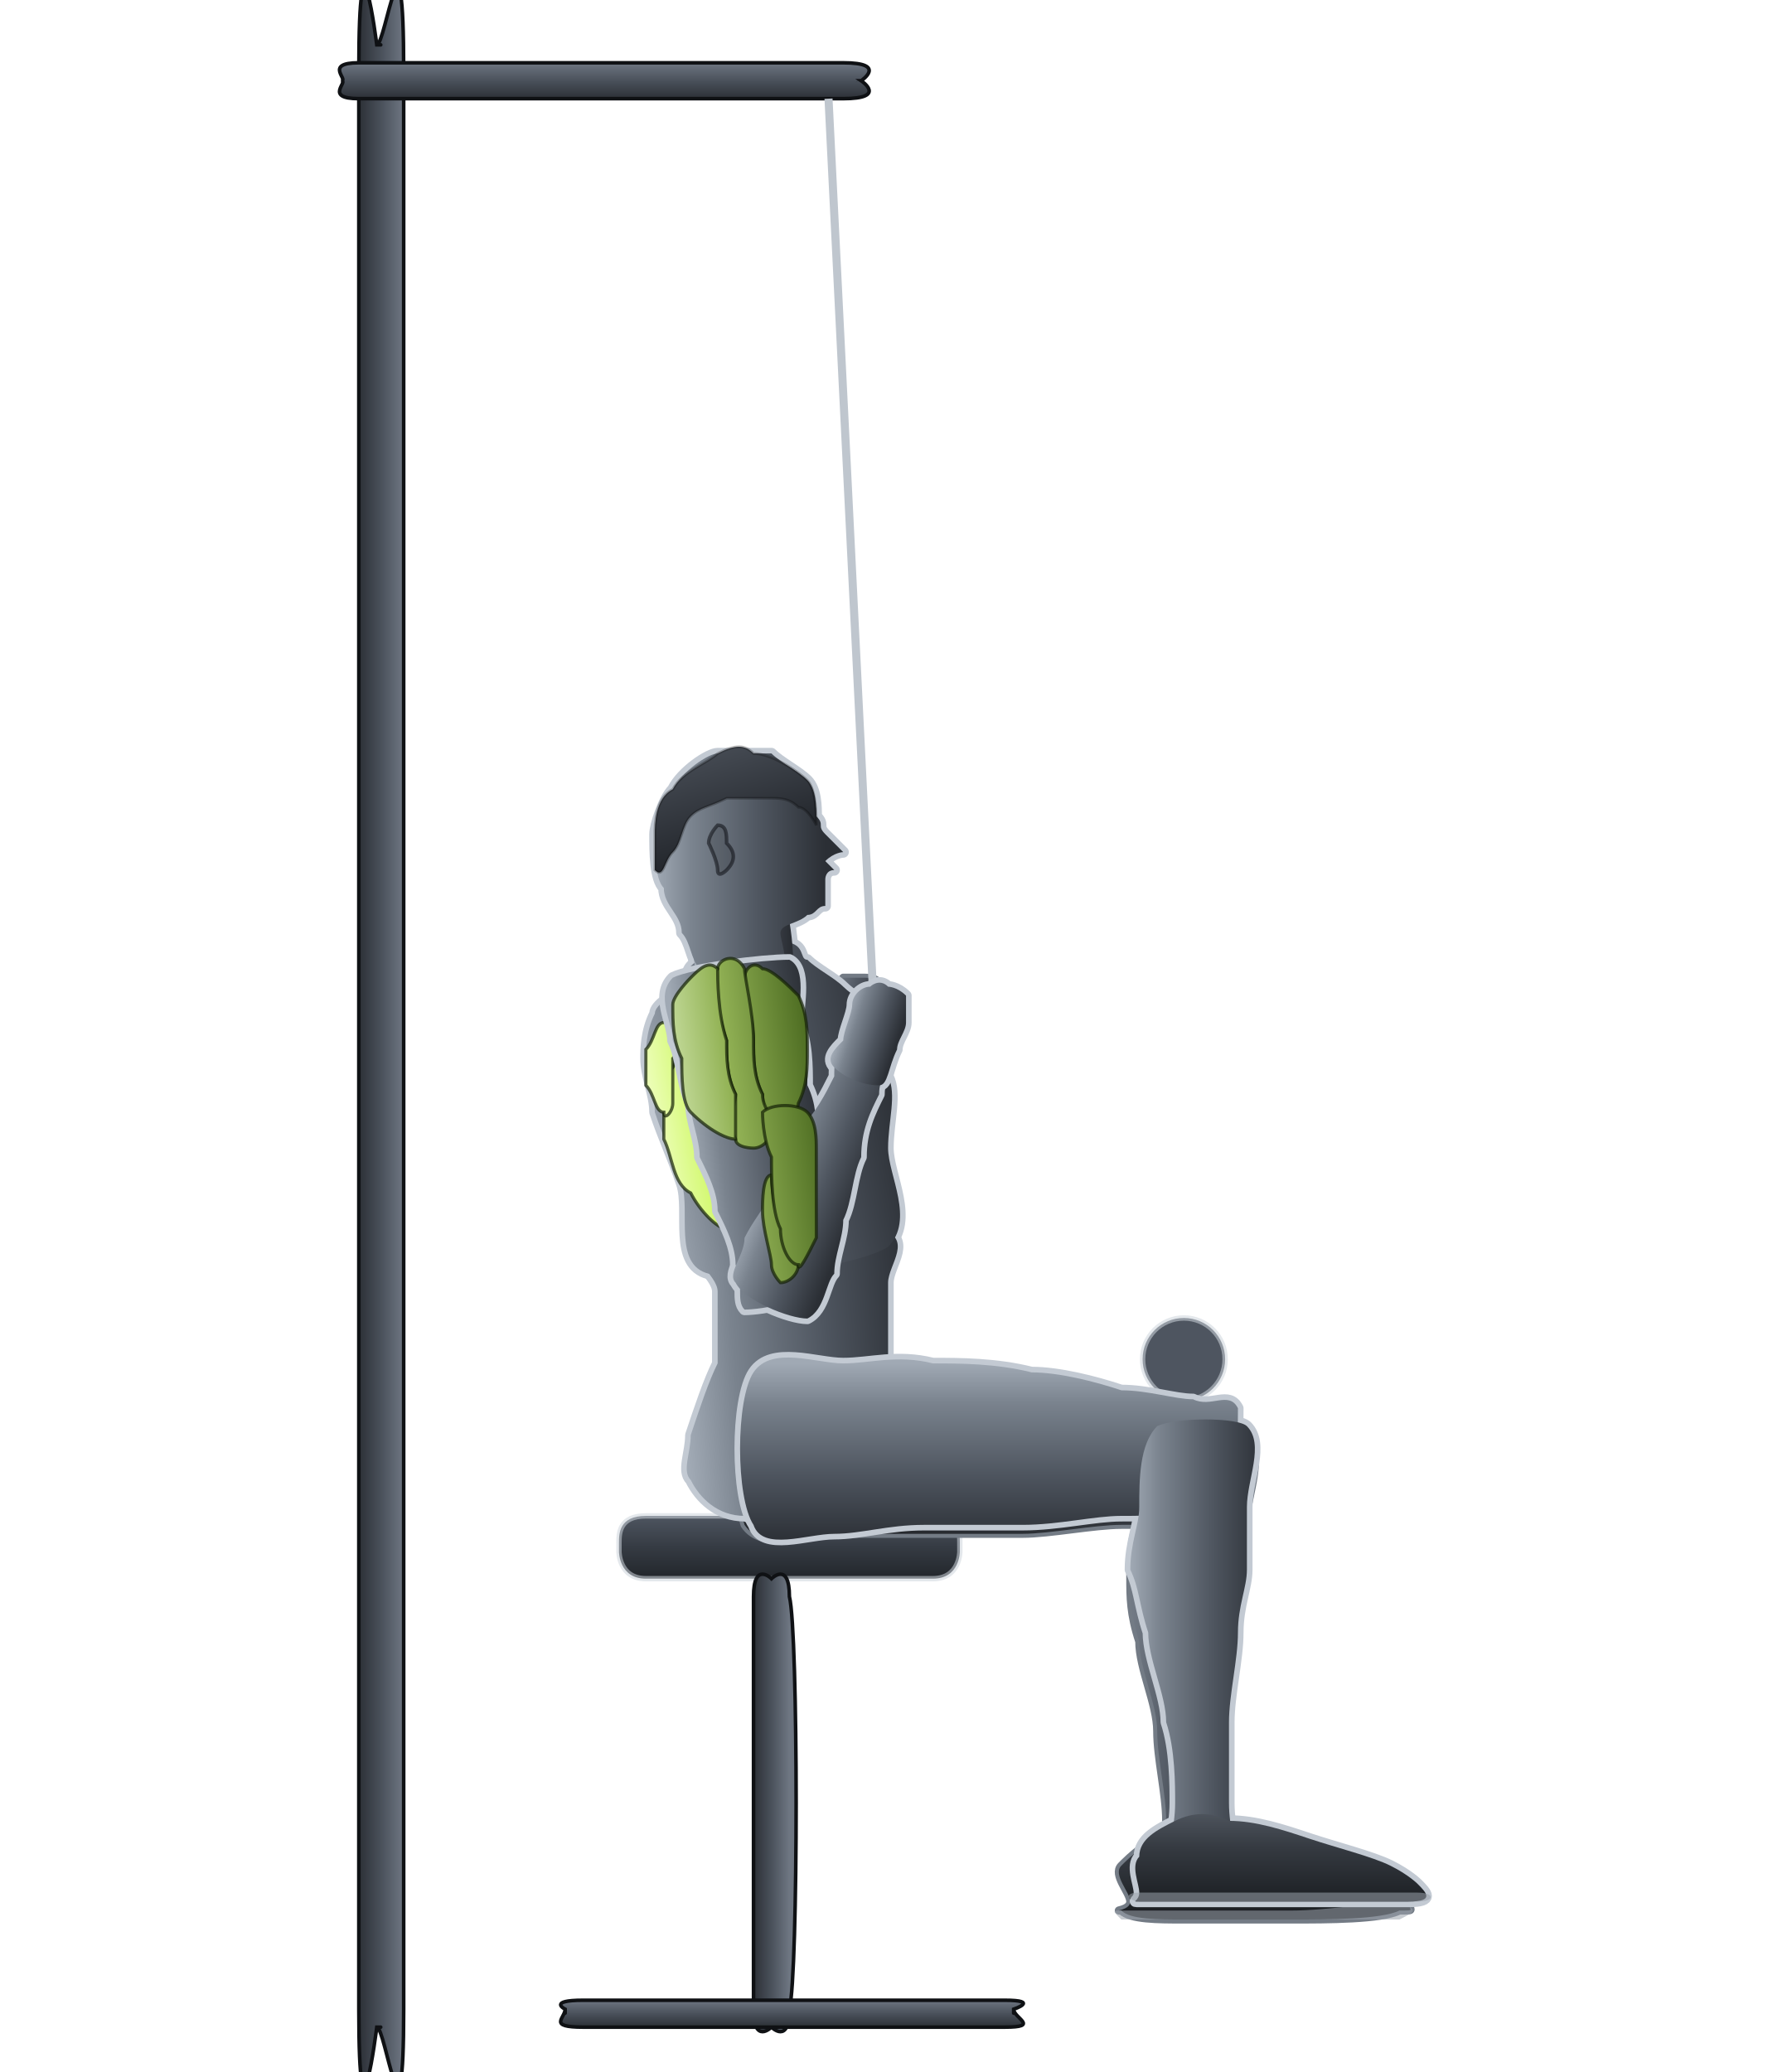
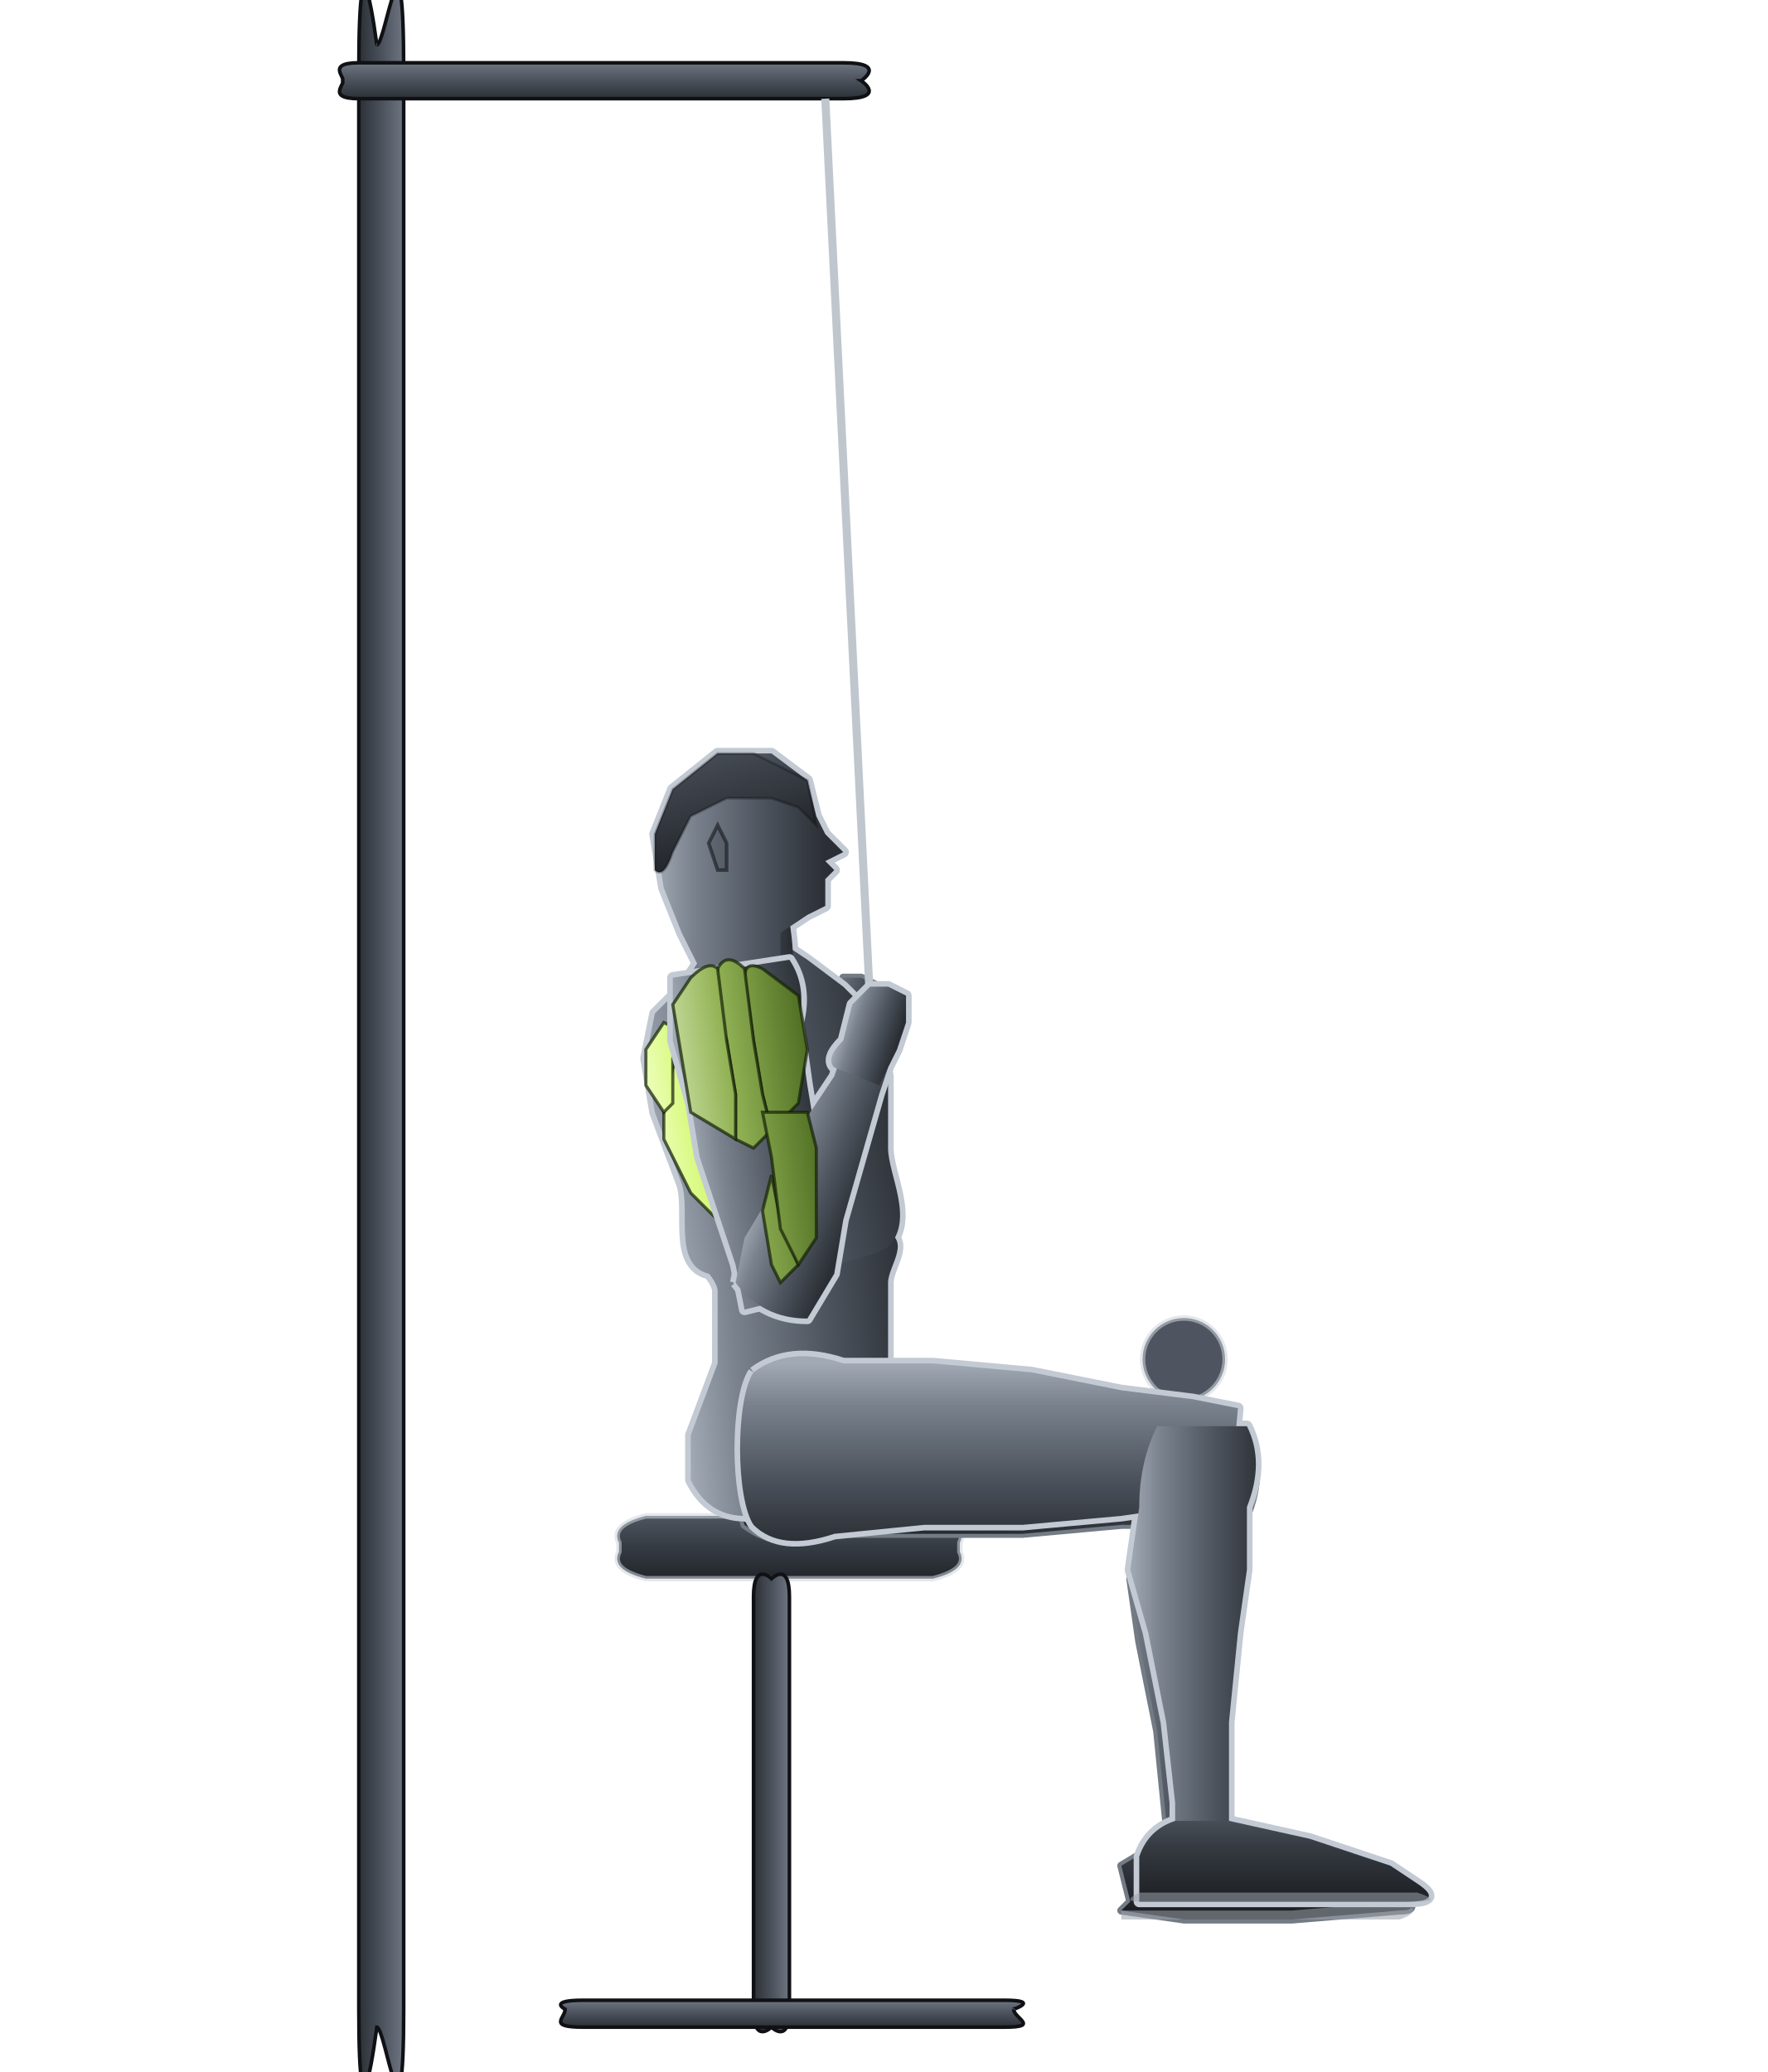
<svg xmlns="http://www.w3.org/2000/svg" viewBox="-38 -161 197 231">
  <defs>
-     <linearGradient id="par" x1="0" y1="0" x2="0.4" y2="1">
+     <linearGradient id="V" x1="0" x2=".4" y1="0" y2="1">
      <stop offset="0" stop-color="#4C525B" />
      <stop offset="1" stop-color="#1D2025" />
    </linearGradient>
-     <linearGradient id="Tmetal">
+     <linearGradient id="j">
      <stop offset="0" stop-color="#E3E7EC" />
-       <stop offset="0.35" stop-color="#A9B0B9" />
+       <stop offset=".35" stop-color="#A9B0B9" />
      <stop offset="1" stop-color="#4A5059" />
    </linearGradient>
-     <linearGradient id="Tdisc">
+     <linearGradient id="i">
      <stop offset="0" stop-color="#5A616B" />
-       <stop offset="0.5" stop-color="#363B42" />
+       <stop offset=".5" stop-color="#363B42" />
      <stop offset="1" stop-color="#1B1E22" />
    </linearGradient>
-     <linearGradient id="Tcadru">
+     <linearGradient id="h">
      <stop offset="0" stop-color="#6E7682" />
-       <stop offset="0.5" stop-color="#4A515B" />
+       <stop offset=".5" stop-color="#4A515B" />
      <stop offset="1" stop-color="#2C3036" />
    </linearGradient>
-     <linearGradient id="Ttapiterie">
+     <linearGradient id="g">
      <stop offset="0" stop-color="#4E5560" />
-       <stop offset="0.5" stop-color="#353B43" />
+       <stop offset=".5" stop-color="#353B43" />
      <stop offset="1" stop-color="#22262B" />
    </linearGradient>
-     <linearGradient id="Ts">
+     <linearGradient id="f">
      <stop offset="0" stop-color="#BFD794" />
-       <stop offset="0.35" stop-color="#93B356" />
+       <stop offset=".35" stop-color="#93B356" />
      <stop offset="1" stop-color="#4B6A20" />
    </linearGradient>
-     <linearGradient id="Tp">
+     <linearGradient id="e">
      <stop offset="0" stop-color="#F2FFC8" />
-       <stop offset="0.25" stop-color="#CDF760" />
-       <stop offset="0.7" stop-color="#91C82C" />
+       <stop offset=".25" stop-color="#CDF760" />
+       <stop offset=".7" stop-color="#91C82C" />
      <stop offset="1" stop-color="#5A8714" />
    </linearGradient>
-     <linearGradient id="Tpiele">
+     <linearGradient id="d">
      <stop offset="0" stop-color="#A0A9B4" />
-       <stop offset="0.22" stop-color="#7A838E" />
-       <stop offset="0.62" stop-color="#4E555F" />
+       <stop offset=".22" stop-color="#7A838E" />
+       <stop offset=".62" stop-color="#4E555F" />
      <stop offset="1" stop-color="#2B2F35" />
    </linearGradient>
-     <linearGradient id="Tsd">
+     <linearGradient id="c">
      <stop offset="0" stop-color="#9CB377" />
-       <stop offset="0.4" stop-color="#6E8B40" />
+       <stop offset=".4" stop-color="#6E8B40" />
      <stop offset="1" stop-color="#384F19" />
    </linearGradient>
-     <linearGradient id="Tpantof">
+     <linearGradient id="b">
      <stop offset="0" stop-color="#5B626C" />
-       <stop offset="0.5" stop-color="#353A41" />
+       <stop offset=".5" stop-color="#353A41" />
      <stop offset="1" stop-color="#1C1F23" />
    </linearGradient>
-     <linearGradient id="TpieleDep">
+     <linearGradient id="a">
      <stop offset="0" stop-color="#717984" />
-       <stop offset="0.35" stop-color="#525963" />
+       <stop offset=".35" stop-color="#525963" />
      <stop offset="1" stop-color="#26292E" />
    </linearGradient>
-     <path id="g0" d="M-6,-8C-4,-11 1,-9 4,-9C7,-9 10,-9 14,-9C17,-9 21,-8 25,-8C28,-7 33,-6 36,-5C39,-4 41,-4 43,-3C45,-3 47,-4 48,-2C48,0 48,7 47,9C46,11 44,9 42,9C40,9 38,9 35,9C32,9 27,10 24,10C20,10 16,10 13,10C9,10 6,10 3,10C0,10 -5,12 -7,9C-8,6 -7,-5 -6,-8Z" />
-     <linearGradient id="g1" href="#TpieleDep" gradientUnits="userSpaceOnUse" x1="23" y1="-8" x2="21" y2="11" />
-     <path id="g2" d="M49,0C51,1 49,6 49,8C49,11 48,13 48,15C48,18 48,20 47,23C47,25 46,29 46,32C46,36 45,39 45,42C45,44 46,47 45,48C44,49 40,49 39,48C38,47 40,44 40,42C40,39 39,35 39,32C39,29 37,25 37,22C36,19 36,17 36,15C36,12 36,11 37,8C37,5 37,1 39,-1C41,-2 48,-2 49,0Z" />
-     <linearGradient id="g3" href="#TpieleDep" gradientUnits="userSpaceOnUse" x1="36" y1="24" x2="51" y2="25" />
-     <path id="g4" d="M36,51C36,50 34,48 35,47C36,46 38,44 40,44C41,43 43,43 46,43C48,43 51,45 54,45C57,46 61,48 64,48C66,49 66,50 67,51C67,52 68,52 66,52C64,53 58,53 54,53C50,53 46,53 42,53C39,53 36,53 35,52C34,52 36,52 36,51Z" />
-     <linearGradient id="g5" href="#Tpantof" gradientUnits="userSpaceOnUse" x1="54" y1="40" x2="54" y2="52" />
-     <path id="g6" d="M-2,-54C0,-53 -1,-50 -1,-47C0,-45 0,-42 0,-40C1,-38 1,-36 1,-34C1,-32 1,-30 1,-27C1,-25 1,-23 1,-21C1,-20 3,-18 2,-17C0,-16 -5,-15 -6,-15C-8,-16 -7,-18 -8,-20C-8,-22 -9,-24 -9,-26C-10,-28 -11,-30 -12,-32C-12,-34 -13,-36 -13,-38C-14,-40 -14,-43 -15,-45C-15,-47 -17,-50 -15,-52C-13,-53 -5,-54 -2,-54Z" />
-     <linearGradient id="g7" href="#TpieleDep" gradientUnits="userSpaceOnUse" x1="-13" y1="-32" x2="2" y2="-34" />
-     <path id="g8" d="M-5,-53C-4,-53 -2,-51 -1,-50C0,-48 0,-46 0,-44C0,-42 0,-40 -1,-38C-1,-37 -3,-35 -3,-35C-4,-35 -5,-38 -5,-39C-6,-41 -6,-43 -6,-45C-6,-47 -7,-50 -7,-52C-7,-53 -6,-54 -5,-53Z" />
-     <linearGradient id="g9" href="#Tsd" gradientUnits="userSpaceOnUse" x1="-13" y1="-32" x2="2" y2="-34" />
-     <path id="ga" d="M-7,-53C-7,-52 -6,-48 -6,-45C-6,-43 -6,-41 -5,-39C-5,-38 -3,-36 -3,-35C-3,-34 -5,-33 -6,-33C-6,-33 -8,-33 -8,-34C-9,-36 -8,-38 -8,-39C-9,-41 -9,-43 -9,-45C-10,-48 -11,-52 -10,-53C-10,-54 -8,-55 -7,-53Z" />
-     <path id="gb" d="M-10,-53C-10,-52 -10,-48 -9,-45C-9,-43 -9,-41 -8,-39C-8,-38 -7,-35 -8,-34C-9,-34 -11,-35 -12,-37C-13,-38 -14,-41 -14,-43C-15,-45 -15,-47 -15,-49C-15,-50 -13,-52 -13,-52C-12,-53 -11,-54 -10,-53Z" />
-     <path id="gc" d="M-4,-30C-4,-30 -4,-27 -3,-25C-3,-23 -1,-21 -1,-20C-1,-19 -2,-18 -2,-18C-3,-18 -3,-19 -4,-20C-4,-21 -5,-24 -5,-26C-5,-27 -5,-30 -4,-30Z" />
-     <path id="gd" d="M-4,-38C-4,-38 -1,-38 0,-37C1,-36 1,-34 1,-33C1,-31 1,-29 1,-27C1,-26 1,-24 1,-23C0,-21 0,-20 -1,-20C-2,-20 -2,-22 -3,-24C-4,-26 -4,-30 -4,-32C-4,-34 -5,-37 -4,-38Z" />
-     <path id="ge" d="M-8,-17C-9,-18 -8,-21 -7,-23C-7,-24 -6,-26 -5,-28C-4,-30 -3,-33 -2,-35C-1,-37 0,-40 1,-41C1,-43 1,-44 2,-45C3,-45 6,-44 7,-43C7,-42 6,-41 6,-40C6,-38 5,-35 5,-33C4,-31 4,-28 4,-26C4,-23 3,-22 3,-20C2,-18 3,-15 1,-15C-1,-14 -6,-16 -8,-17Z" />
-     <linearGradient id="gf" href="#TpieleDep" gradientUnits="userSpaceOnUse" x1="-5" y1="-32" x2="6" y2="-29" />
-     <path id="gg" d="M1,-42C1,-43 1,-44 2,-45C2,-47 2,-48 3,-49C3,-50 3,-51 4,-52C5,-52 5,-52 6,-52C7,-52 8,-52 8,-51C8,-50 9,-50 9,-49C8,-48 8,-46 7,-45C7,-43 7,-41 6,-41C5,-41 2,-41 1,-42Z" />
-     <linearGradient id="gh" href="#TpieleDep" gradientUnits="userSpaceOnUse" x1="2" y1="-48" x2="8" y2="-46" />
-     <path id="gi" d="M-7,8C-10,8 -12,6 -13,4C-14,3 -13,1 -13,-1C-12,-4 -11,-7 -10,-9C-10,-12 -10,-15 -10,-17C-10,-19 -14,-21 -11,-22C-8,-24 5,-24 8,-24C12,-23 9,-20 9,-18C9,-16 9,-13 9,-11C9,-8 9,-5 9,-3C9,-1 9,1 9,3C8,4 10,6 7,7C4,8 -4,9 -7,8Z" />
-     <linearGradient id="gj" href="#Tpiele" gradientUnits="userSpaceOnUse" x1="-14" y1="-10" x2="12" y2="-12" />
-     <path id="gk" d="M-11,-19C-15,-20 -13,-26 -14,-29C-15,-32 -16,-34 -17,-37C-17,-39 -18,-41 -18,-43C-18,-44 -18,-46 -17,-48C-17,-49 -15,-50 -14,-51C-13,-52 -14,-53 -12,-54C-10,-55 -5,-56 -3,-56C0,-56 -1,-54 0,-54C1,-53 3,-52 4,-51C5,-50 7,-49 8,-47C9,-46 9,-44 9,-41C10,-39 9,-36 9,-33C9,-30 12,-25 9,-22C6,-20 -7,-18 -11,-19Z" />
-     <linearGradient id="gl" href="#Tpiele" gradientUnits="userSpaceOnUse" x1="-18" y1="-35" x2="10" y2="-40" />
-     <path id="gm" d="M-9,-24C-10,-24 -12,-26 -13,-28C-15,-29 -15,-32 -16,-34C-16,-35 -16,-36 -16,-38C-16,-39 -16,-41 -15,-42C-14,-44 -12,-46 -11,-46C-10,-46 -10,-45 -9,-43C-9,-41 -8,-38 -8,-35C-8,-32 -7,-30 -8,-28C-8,-26 -8,-24 -9,-24Z" />
-     <linearGradient id="gn" href="#Tp" gradientUnits="userSpaceOnUse" x1="-18" y1="-35" x2="10" y2="-40" />
-     <path id="go" d="M-14,-42C-15,-42 -15,-45 -14,-46C-14,-47 -12,-48 -11,-48C-11,-48 -10,-46 -11,-46C-11,-45 -14,-42 -14,-42Z" />
-     <path id="gp" d="M-16,-37C-17,-37 -17,-39 -18,-40C-18,-41 -18,-43 -18,-44C-17,-45 -17,-47 -16,-47C-16,-47 -14,-47 -14,-46C-14,-45 -14,-44 -15,-43C-15,-42 -15,-39 -15,-38C-15,-37 -16,-36 -16,-37Z" />
-     <path id="gq" d="M-12,-51C-13,-53 -13,-60 -12,-62C-10,-63 -5,-63 -3,-62C-2,-60 -1,-53 -2,-51C-4,-50 -10,-49 -12,-51Z" />
-     <linearGradient id="gr" href="#Tpiele" gradientUnits="userSpaceOnUse" x1="-12" y1="-56" x2="-2" y2="-56" />
-     <path id="gs" d="M-12,-53C-13,-54 -13,-56 -14,-57C-14,-59 -16,-60 -16,-62C-17,-63 -17,-66 -17,-68C-17,-69 -16,-72 -15,-73C-14,-75 -11,-77 -10,-77C-8,-77 -6,-77 -4,-77C-3,-76 -1,-75 0,-74C1,-73 1,-71 1,-70C2,-69 1,-69 2,-68C2,-68 3,-67 4,-66C4,-66 3,-66 2,-65C2,-65 3,-64 3,-64C2,-64 2,-63 2,-63C2,-63 2,-62 2,-62C2,-61 2,-61 2,-60C1,-60 1,-59 0,-59C-1,-58 -3,-58 -3,-57C-3,-56 -2,-54 -3,-53C-4,-53 -10,-52 -12,-53Z" />
-     <linearGradient id="gt" href="#Tpiele" gradientUnits="userSpaceOnUse" x1="-17" y1="-65" x2="2" y2="-65" />
-     <path id="gu" d="M-6,-8C-4,-11 1,-9 4,-9C7,-9 10,-10 14,-9C17,-9 21,-9 25,-8C28,-8 32,-7 35,-6C38,-6 41,-5 43,-5C45,-4 47,-6 48,-4C48,-2 48,5 47,7C46,9 45,7 42,7C40,8 38,8 35,8C32,8 28,9 24,9C20,9 16,9 13,9C9,9 6,10 3,10C0,10 -5,12 -6,9C-8,6 -8,-5 -6,-8Z" />
-     <linearGradient id="gv" href="#Tpiele" gradientUnits="userSpaceOnUse" x1="22" y1="-9" x2="22" y2="11" />
-     <path id="gw" d="M49,-2C51,0 49,4 49,7C49,9 49,11 49,14C49,16 48,18 48,21C48,24 47,28 47,31C47,34 47,38 47,40C47,43 48,45 47,46C46,47 42,47 41,46C40,45 41,43 41,40C41,38 41,34 40,31C40,28 38,24 38,21C37,18 37,16 36,14C36,11 37,9 37,7C37,4 37,0 39,-2C41,-3 48,-3 49,-2Z" />
-     <linearGradient id="gx" href="#Tpiele" gradientUnits="userSpaceOnUse" x1="36" y1="23" x2="51" y2="23" />
-     <path id="gy" d="M37,50C37,49 36,47 37,46C37,44 39,43 41,42C43,41 45,41 47,42C50,42 53,43 56,44C59,45 63,46 65,47C67,48 68,49 68,49C69,50 70,51 67,51C65,51 60,51 56,51C52,51 47,51 44,51C41,51 38,51 37,51C36,51 37,51 37,50Z" />
-     <linearGradient id="gz" href="#Tpantof" gradientUnits="userSpaceOnUse" x1="56" y1="39" x2="56" y2="51" />
-     <path id="g10" d="M-2,-54C0,-53 -1,-49 -1,-47C0,-45 0,-42 0,-40C1,-38 1,-36 1,-34C1,-32 1,-30 1,-27C1,-25 1,-23 1,-21C1,-20 3,-18 1,-17C0,-16 -5,-15 -7,-15C-8,-16 -7,-18 -8,-20C-8,-22 -9,-24 -10,-26C-10,-28 -11,-30 -12,-32C-12,-34 -13,-36 -13,-38C-14,-40 -14,-43 -15,-45C-15,-47 -17,-50 -15,-52C-13,-53 -5,-54 -2,-54Z" />
-     <linearGradient id="g11" href="#Tpiele" gradientUnits="userSpaceOnUse" x1="-13" y1="-32" x2="2" y2="-34" />
-     <path id="g12" d="M-5,-53C-4,-53 -2,-51 -1,-50C0,-48 0,-46 0,-44C0,-42 0,-40 -1,-38C-1,-37 -3,-35 -4,-35C-4,-35 -5,-37 -5,-39C-6,-41 -6,-43 -6,-45C-6,-47 -7,-50 -7,-52C-7,-53 -6,-54 -5,-53Z" />
-     <linearGradient id="g13" href="#Ts" gradientUnits="userSpaceOnUse" x1="-13" y1="-32" x2="2" y2="-34" />
-     <path id="g14" d="M-7,-53C-7,-52 -6,-48 -6,-45C-6,-43 -6,-41 -5,-39C-5,-37 -3,-36 -4,-35C-4,-34 -5,-33 -6,-33C-6,-33 -8,-33 -8,-34C-9,-36 -8,-38 -8,-39C-9,-41 -9,-43 -9,-45C-10,-48 -11,-52 -10,-53C-10,-54 -8,-55 -7,-53Z" />
-     <path id="g15" d="M-10,-53C-10,-52 -10,-48 -9,-45C-9,-43 -9,-41 -8,-39C-8,-38 -8,-35 -8,-34C-9,-34 -11,-35 -13,-37C-14,-38 -14,-41 -14,-43C-15,-45 -15,-47 -15,-49C-15,-50 -13,-52 -13,-52C-12,-53 -11,-54 -10,-53Z" />
-     <path id="g16" d="M-4,-30C-4,-30 -4,-27 -3,-25C-3,-23 -1,-21 -1,-20C-1,-19 -2,-18 -3,-18C-3,-18 -4,-19 -4,-20C-4,-21 -5,-24 -5,-26C-5,-27 -5,-30 -4,-30Z" />
-     <path id="g17" d="M-5,-37C-4,-38 -1,-38 0,-37C1,-36 1,-34 1,-33C1,-31 1,-29 1,-27C1,-26 1,-24 1,-23C0,-21 -1,-19 -1,-20C-2,-20 -3,-22 -3,-24C-4,-26 -4,-30 -4,-32C-5,-34 -5,-37 -5,-37Z" />
-     <path id="g18" d="M-8,-18C-9,-19 -7,-21 -7,-23C-6,-25 -5,-26 -4,-28C-3,-30 -2,-33 -1,-35C1,-37 2,-39 3,-41C3,-42 3,-44 4,-44C5,-44 8,-43 9,-42C9,-41 8,-41 8,-39C7,-37 6,-35 6,-32C5,-30 5,-27 4,-25C4,-23 3,-21 3,-19C2,-18 2,-15 0,-14C-2,-14 -7,-16 -8,-18Z" />
-     <linearGradient id="g19" href="#Tpiele" gradientUnits="userSpaceOnUse" x1="-4" y1="-32" x2="6" y2="-28" />
-     <path id="g1a" d="M3,-42C2,-43 3,-44 4,-45C4,-46 5,-48 5,-49C5,-50 6,-51 7,-51C7,-51 8,-52 9,-51C9,-51 10,-51 11,-50C11,-49 11,-49 11,-47C11,-46 10,-45 10,-44C9,-42 9,-40 8,-40C6,-40 4,-41 3,-42Z" />
-     <linearGradient id="g1b" href="#Tpiele" gradientUnits="userSpaceOnUse" x1="4" y1="-47" x2="10" y2="-45" />
-     <linearGradient id="g1c" href="#Ttapiterie" gradientUnits="userSpaceOnUse" x1="-2" y1="8" x2="-2" y2="15" />
-     <linearGradient id="g1d" href="#Tcadru" gradientUnits="userSpaceOnUse" x1="-2" y1="40" x2="-6" y2="40" />
-     <linearGradient id="g1e" href="#Tcadru" gradientUnits="userSpaceOnUse" x1="-2" y1="62" x2="-2" y2="65" />
-     <linearGradient id="g1f" href="#Ttapiterie" gradientUnits="userSpaceOnUse" x1="42" y1="-2" x2="46" y2="5" />
-     <linearGradient id="g1g" href="#Tcadru" gradientUnits="userSpaceOnUse" x1="-45" y1="-45" x2="-50" y2="-45" />
-     <linearGradient id="g1h" href="#Tcadru" gradientUnits="userSpaceOnUse" x1="-23" y1="-154" x2="-23" y2="-150" />
-     <linearGradient id="g1i" href="#Tdisc" gradientUnits="userSpaceOnUse" x1="6" y1="-48" x2="8" y2="-44" />
-     <linearGradient id="g1j" href="#Tmetal" gradientUnits="userSpaceOnUse" x1="6" y1="-48" x2="8" y2="-44" />
+     <linearGradient id="w" x1="23" x2="21" y1="-8" y2="11" gradientUnits="userSpaceOnUse" href="#a" />
+     <linearGradient id="x" x1="36" x2="51" y1="24" y2="25" gradientUnits="userSpaceOnUse" href="#a" />
+     <linearGradient id="y" x1="54" x2="54" y1="40" y2="52" gradientUnits="userSpaceOnUse" href="#b" />
+     <linearGradient id="z" x1="-13" x2="2" y1="-32" y2="-34" gradientUnits="userSpaceOnUse" href="#a" />
+     <linearGradient id="C" x1="-13" x2="2" y1="-32" y2="-34" gradientUnits="userSpaceOnUse" href="#c" />
+     <linearGradient id="A" x1="-5" x2="6" y1="-32" y2="-29" gradientUnits="userSpaceOnUse" href="#a" />
+     <linearGradient id="B" x1="2" x2="8" y1="-48" y2="-46" gradientUnits="userSpaceOnUse" href="#a" />
+     <linearGradient id="N" x1="-14" x2="12" y1="-10" y2="-12" gradientUnits="userSpaceOnUse" href="#d" />
+     <linearGradient id="O" x1="-18" x2="10" y1="-35" y2="-40" gradientUnits="userSpaceOnUse" href="#d" />
+     <linearGradient id="R" x1="-18" x2="10" y1="-35" y2="-40" gradientUnits="userSpaceOnUse" href="#e" />
+     <linearGradient id="P" x1="-12" x2="-2" y1="-56" y2="-56" gradientUnits="userSpaceOnUse" href="#d" />
+     <linearGradient id="Q" x1="-17" x2="2" y1="-65" y2="-65" gradientUnits="userSpaceOnUse" href="#d" />
+     <linearGradient id="Z" x1="22" x2="22" y1="-9" y2="11" gradientUnits="userSpaceOnUse" href="#d" />
+     <linearGradient id="aa" x1="36" x2="51" y1="23" y2="23" gradientUnits="userSpaceOnUse" href="#d" />
+     <linearGradient id="ab" x1="56" x2="56" y1="39" y2="51" gradientUnits="userSpaceOnUse" href="#b" />
+     <linearGradient id="ah" x1="-13" x2="2" y1="-32" y2="-34" gradientUnits="userSpaceOnUse" href="#d" />
+     <linearGradient id="ak" x1="-13" x2="2" y1="-32" y2="-34" gradientUnits="userSpaceOnUse" href="#f" />
+     <linearGradient id="ai" x1="-4" x2="6" y1="-32" y2="-28" gradientUnits="userSpaceOnUse" href="#d" />
+     <linearGradient id="aj" x1="4" x2="10" y1="-47" y2="-45" gradientUnits="userSpaceOnUse" href="#d" />
+     <linearGradient id="k" x1="-2" x2="-2" y1="8" y2="15" gradientUnits="userSpaceOnUse" href="#g" />
+     <linearGradient id="l" x1="-2" x2="-6" y1="40" y2="40" gradientUnits="userSpaceOnUse" href="#h" />
+     <linearGradient id="m" x1="-2" x2="-2" y1="62" y2="65" gradientUnits="userSpaceOnUse" href="#h" />
+     <linearGradient id="n" x1="42" x2="46" y1="-2" y2="5" gradientUnits="userSpaceOnUse" href="#g" />
+     <linearGradient id="o" x1="-45" x2="-50" y1="-45" y2="-45" gradientUnits="userSpaceOnUse" href="#h" />
+     <linearGradient id="p" x1="-23" x2="-23" y1="-154" y2="-150" gradientUnits="userSpaceOnUse" href="#h" />
+     <linearGradient id="ac" x1="6" x2="8" y1="-48" y2="-44" gradientUnits="userSpaceOnUse" href="#i" />
+     <linearGradient id="ad" x1="6" x2="8" y1="-48" y2="-44" gradientUnits="userSpaceOnUse" href="#j" />
+     <path id="q" d="M-6-8q4-3 10-1h10l11 1 11 3 7 2q3-1 5 1L47 9q-2 2-5 0h-7l-11 1H3q-6 2-10-1C-8 6-7-5-6-8" />
+     <path id="r" d="M49 0q2 3 0 8l-1 7-1 8-1 9-1 10v6h-6l1-6-1-10-2-10-1-7 1-7q0-5 2-9c2-1 9-1 10 1" />
+     <path id="s" d="m36 51-1-4 5-3 6-1 8 2 10 3 3 3q1 1-1 1l-12 1H42l-7-1z" />
+     <path id="t" d="M-2-54q2 2 1 7l1 7 1 6v13l1 4-8 2q-2-2-2-5l-1-6-3-6-1-6-2-7v-7z" />
+     <path id="D" d="m-5-53 4 3 1 6-1 6-2 3-2-4-1-6-1-7q0-2 2-1" />
+     <path id="F" d="m-7-53 1 8 1 6 2 4-3 2-2-1v-5l-1-6q-2-5-1-8 1-2 3 0" />
+     <path id="G" d="m-10-53 1 8 1 6v5l-4-3-2-6-1-6 2-3q2-2 3-1" />
+     <path id="H" d="m-4-30 1 5 2 5-1 2-2-2-1-6z" />
+     <path id="I" d="m-4-38 4 1 1 4v10l-2 3-2-4-1-8z" />
+     <path id="u" d="M-8-17q-1-2 1-6l2-5 3-7 3-6 1-4 5 2-1 3-1 7-1 7-1 6q0 4-2 5-4 1-9-2" />
+     <path id="v" d="m1-42 1-3 1-4 1-3h2l2 1 1 2-2 4-1 4z" />
+     <path id="J" d="M-7 8q-4 0-6-4v-5l3-8v-8c0-2-4-4-1-5 3-2 16-2 19-2 4 1 1 4 1 6V3c-1 1 1 3-2 4S-4 9-7 8" />
+     <path id="K" d="M-11-19c-4-1-2-7-3-10l-3-8-1-6 1-5 3-3 2-3 9-2 3 2 4 3 4 4 1 6v8c0 3 3 8 0 11-3 2-16 4-20 3" />
+     <path id="S" d="m-9-24-4-4-3-6v-4l1-4 4-4 2 3 1 8v7z" />
+     <path id="T" d="M-14-42v-4l3-2v2z" />
+     <path id="U" d="m-16-37-2-3v-4l2-3 2 1-1 3v5z" />
+     <path id="L" d="M-12-51v-11h9c1 2 2 9 1 11-2 1-8 2-10 0" />
+     <path id="M" d="m-12-53-2-4-2-5-1-6 2-5 5-4h6l4 3 1 4 1 2 2 2-2 1 1 1-1 1v3l-2 1-3 2v4z" />
+     <path id="W" d="M-6-8q4-3 10-1h10l11 1 10 2 8 1 5 1-1 11q-1 2-5 0l-7 1-11 1H13L3 10q-6 2-9-1C-8 6-8-5-6-8" />
+     <path id="X" d="M49-2q2 4 0 9v7l-1 7-1 10v15h-6v-6l-1-9-2-10-2-7 1-7q0-5 2-9z" />
+     <path id="Y" d="M37 50v-4q1-3 4-4h6l9 2 9 3 3 2q3 2-1 2H37z" />
+     <path id="ae" d="M-2-54q2 3 1 7l1 7 1 6v13q2 2 0 4l-8 2-1-5-2-6-2-6-1-6-2-7v-7z" />
+     <path id="al" d="m-5-53 4 3 1 6-1 6-3 3-1-4-1-6-1-7q0-2 2-1" />
+     <path id="am" d="m-7-53 1 8 1 6 1 4-2 2-2-1v-5l-1-6q-2-5-1-8 1-2 3 0" />
+     <path id="an" d="m-10-53 1 8 1 6v5l-5-3-1-6-1-6 2-3q2-2 3-1" />
+     <path id="ao" d="m-4-30 1 5 2 5-2 2-1-2-1-6z" />
+     <path id="ap" d="M-5-37h5l1 4v10l-2 3-2-4-1-8z" />
+     <path id="af" d="m-8-18 1-5 3-5 3-7 4-6 1-3 5 2-1 3-2 7-2 7-1 6-3 5q-5 0-8-4" />
+     <path id="ag" d="M3-42q-1-1 1-3l1-4 2-2h2l2 1v3l-1 3-2 4z" />
  </defs>
-   <path d="M-3,65H123" stroke="rgba(255,255,255,0.10)" stroke-width="0.9" />
-   <g transform="translate(52,0)">
-     <path d="M-18,8C-15,8 12,8 14,8C17,8 17,10 17,11C17,11 17,12 17,12C17,12 17,15 14,15C12,15 -15,15 -18,15C-21,15 -21,12 -21,12C-21,12 -21,11 -21,11C-21,10 -21,8 -18,8Z" fill="url(#g1c)" stroke="rgba(205,212,220,0.55)" stroke-width="0.6" />
-     <path d="M-2,17C-1,21 -1,59 -2,63C-2,67 -4,65 -4,65C-4,65 -4,65 -4,65C-4,65 -6,67 -6,63C-6,59 -6,21 -6,17C-6,13 -4,15 -4,15C-4,15 -4,15 -4,15C-4,15 -2,13 -2,17Z" fill="url(#g1d)" stroke="#0F1114" stroke-width="0.4" />
-     <path d="M-25,62C-21,62 18,62 22,62C26,62 23,63 23,63C23,64 23,63 23,63C23,64 26,65 22,65C18,65 -21,65 -25,65C-29,65 -27,64 -27,63C-27,63 -27,64 -27,63C-27,63 -29,62 -25,62Z" fill="url(#g1e)" stroke="#0F1114" stroke-width="0.4" />
-     <circle cx="41.973" cy="-9.464" r="4.6" fill="url(#g1f)" stroke="rgba(205,212,220,0.55)" stroke-width="0.6" />
-     <path d="M-45,-153C-45,-135 -45,44 -45,63C-45,81 -47,65 -48,65C-48,65 -47,65 -48,65C-48,65 -50,81 -50,63C-50,44 -50,-135 -50,-153C-50,-172 -48,-156 -48,-156C-47,-156 -48,-156 -48,-156C-47,-156 -45,-172 -45,-153Z" fill="url(#g1g)" stroke="#0F1114" stroke-width="0.4" />
-     <path d="M-50,-154C-45,-154 0,-154 4,-154C9,-154 6,-152 6,-152C7,-152 7,-152 6,-152C6,-152 9,-150 4,-150C0,-150 -45,-150 -50,-150C-54,-150 -51,-152 -52,-152C-52,-152 -52,-152 -52,-152C-51,-152 -54,-154 -50,-154Z" fill="url(#g1h)" stroke="#0F1114" stroke-width="0.4" />
-     <g fill="#16191D" stroke="#737B85" stroke-width="0.9" stroke-linejoin="round">
-       <use href="#g0" />
-       <use href="#g2" />
-       <use href="#g4" />
-       <use href="#g6" />
-       <use href="#ge" />
-       <use href="#gg" />
+   <path stroke="rgba(255,255,255,0.10)" stroke-width=".9" d="M-3 65h126" />
+   <g transform="translate(52)">
+     <path fill="url(#k)" stroke="rgba(205,212,220,0.55)" stroke-width=".6" d="M-18 8h32q4 1 3 3v1q1 2-3 3h-32q-4-1-3-3v-1q-1-2 3-3Z" />
+     <path fill="url(#l)" stroke="#0F1114" stroke-width=".4" d="M-2 17v46c0 4-2 2-2 2s-2 2-2-2V17c0-4 2-2 2-2s2-2 2 2Z" />
+     <path fill="url(#m)" stroke="#0F1114" stroke-width=".4" d="M-25 62h47c4 0 1 1 1 1q0 1 0 0c0 1 3 2-1 2h-47c-4 0-2-1-2-2q0 1 0 0s-2-1 2-1Z" />
+     <circle cx="41.97" cy="-9.46" r="4.6" fill="url(#n)" stroke="rgba(205,212,220,0.55)" stroke-width=".6" />
+     <path fill="url(#o)" stroke="#0F1114" stroke-width=".4" d="M-45-153V63c0 18-2 2-3 2q1 0 0 0s-2 16-2-2v-216c0-19 2-3 2-3q1 0 0 0c1 0 3-16 3 3Z" />
+     <path fill="url(#p)" stroke="#0F1114" stroke-width=".4" d="M-50-154H4c5 0 2 2 2 2q2 0 0 0s3 2-2 2h-54c-4 0-1-2-2-2 1 0-2-2 2-2Z" />
+     <g fill="#16191D" stroke="#737B85" stroke-linejoin="round" stroke-width=".9">
+       <use href="#q" />
+       <use href="#r" />
+       <use href="#s" />
+       <use href="#t" />
+       <use href="#u" />
+       <use href="#v" />
    </g>
-     <g>
-       <use href="#g0" fill="url(#g1)" />
-       <use href="#g2" fill="url(#g3)" />
-       <use href="#g4" fill="url(#g5)" />
-       <use href="#g6" fill="url(#g7)" />
-       <use href="#ge" fill="url(#gf)" />
-       <use href="#gg" fill="url(#gh)" />
+     <use fill="url(#w)" href="#q" />
+     <use fill="url(#x)" href="#r" />
+     <use fill="url(#y)" href="#s" />
+     <use fill="url(#z)" href="#t" />
+     <use fill="url(#A)" href="#u" />
+     <use fill="url(#B)" href="#v" />
+     <g fill="url(#C)" stroke="rgba(20,34,6,0.7)" stroke-width=".35">
+       <use href="#D" />
+       <use href="#F" />
+       <use href="#G" />
+       <use href="#H" />
+       <use href="#I" />
    </g>
-     <g stroke="rgba(20,34,6,0.7)" stroke-width="0.35">
-       <use href="#g8" fill="url(#g9)" />
-       <use href="#ga" fill="url(#g9)" />
-       <use href="#gb" fill="url(#g9)" />
-       <use href="#gc" fill="url(#g9)" />
-       <use href="#gd" fill="url(#g9)" />
+     <path fill="#9AA2AC" d="M35 52h19l12-1q3 1 0 2H35z" opacity=".55" />
+     <path stroke="#BFC6CE" stroke-width=".9" d="M2-150 7-49" />
+     <g fill="#16191D" stroke="#C3CAD3" stroke-linejoin="round" stroke-width="1.25">
+       <use href="#J" />
+       <use href="#K" />
+       <use href="#L" />
+       <use href="#M" />
    </g>
-     <path d="M35,52C36,52 39,52 42,52C46,52 50,52 54,52C58,52 64,51 66,51C68,52 68,52 66,53C64,53 58,53 54,53C50,53 46,53 42,53C39,53 36,53 35,53C34,52 34,52 35,52Z" fill="#9AA2AC" opacity="0.55" />
-     <path d="M2.359,-150L7.4,-48.9" stroke="#BFC6CE" stroke-width="0.9" />
-     <g fill="#16191D" stroke="#C3CAD3" stroke-width="1.25" stroke-linejoin="round">
-       <use href="#gi" />
-       <use href="#gk" />
-       <use href="#gq" />
-       <use href="#gs" />
+     <use fill="url(#N)" href="#J" />
+     <use fill="url(#O)" href="#K" />
+     <use fill="url(#P)" href="#L" />
+     <use fill="url(#Q)" href="#M" />
+     <g fill="url(#R)" stroke="rgba(20,34,6,0.7)" stroke-width=".35">
+       <use href="#S" />
+       <use href="#T" />
+       <use href="#U" />
    </g>
-     <g>
-       <use href="#gi" fill="url(#gj)" />
-       <use href="#gk" fill="url(#gl)" />
-       <use href="#gq" fill="url(#gr)" />
-       <use href="#gs" fill="url(#gt)" />
+     <path fill="url(#V)" stroke="rgba(0,0,0,0.25)" stroke-width=".3" d="m1-69-1-5-6-3h-4l-5 4-2 5v4q1 1 2-2l2-4 4-2h5l3 1z" />
+     <path fill="rgba(0,0,0,0.14)" stroke="rgba(14,16,20,0.55)" stroke-width=".4" d="m-10-64-1-3 1-2 1 2v3z" />
+     <g fill="#16191D" stroke="#C3CAD3" stroke-linejoin="round" stroke-width="1.25">
+       <use href="#W" />
+       <use href="#X" />
+       <use href="#Y" />
    </g>
-     <g stroke="rgba(20,34,6,0.7)" stroke-width="0.35">
-       <use href="#gm" fill="url(#gn)" />
-       <use href="#go" fill="url(#gn)" />
-       <use href="#gp" fill="url(#gn)" />
+     <use fill="url(#Z)" href="#W" />
+     <use fill="url(#aa)" href="#X" />
+     <use fill="url(#ab)" href="#Y" />
+     <path fill="#9AA2AC" d="M37 50h31q3 1 0 1H37q-2 0 0-1" opacity=".55" />
+     <circle cx="7" cy="-46" r="2" fill="url(#ac)" stroke="#8C949E" stroke-width=".6" />
+     <circle cx="7" cy="-46" r="1" fill="none" stroke="rgba(255,255,255,0.10)" stroke-width=".6" />
+     <circle cx="7" cy="-46" r="1" fill="none" stroke="rgba(255,255,255,0.07)" stroke-width=".5" />
+     <circle cx="7" cy="-46" r="2" fill="url(#ad)" stroke="#0F1114" stroke-width=".4" />
+     <g fill="#16191D" stroke="#C3CAD3" stroke-linejoin="round" stroke-width="1.25">
+       <use href="#ae" />
+       <use href="#af" />
+       <use href="#ag" />
    </g>
-     <path d="M1,-69C1,-70 1,-73 0,-74C-1,-75 -4,-77 -6,-77C-7,-78 -8,-78 -10,-77C-11,-76 -14,-75 -15,-73C-17,-72 -17,-69 -17,-68C-17,-66 -17,-64 -17,-64C-16,-63 -16,-65 -15,-66C-14,-67 -14,-69 -13,-70C-12,-71 -11,-71 -9,-72C-8,-72 -5,-72 -4,-72C-3,-72 -2,-72 -1,-71C0,-71 1,-69 1,-69Z" fill="url(#par)" stroke="rgba(0,0,0,0.25)" stroke-width="0.3" />
-     <path d="M-10,-64C-10,-65 -11,-67 -11,-67C-11,-68 -10,-69 -10,-69C-9,-69 -9,-68 -9,-67C-8,-66 -8,-65 -9,-64C-9,-64 -10,-63 -10,-64Z" fill="rgba(0,0,0,0.14)" stroke="rgba(14,16,20,0.55)" stroke-width="0.4" />
-     <g fill="#16191D" stroke="#C3CAD3" stroke-width="1.25" stroke-linejoin="round">
-       <use href="#gu" />
-       <use href="#gw" />
-       <use href="#gy" />
-     </g>
-     <g>
-       <use href="#gu" fill="url(#gv)" />
-       <use href="#gw" fill="url(#gx)" />
-       <use href="#gy" fill="url(#gz)" />
-     </g>
-     <path d="M37,50C38,50 41,50 44,50C47,50 52,50 56,50C60,50 66,50 68,50C70,50 70,51 68,51C66,51 60,51 56,51C52,51 47,51 44,51C41,51 38,51 37,51C36,51 35,50 37,50Z" fill="#9AA2AC" opacity="0.55" />
-     <circle cx="7" cy="-46" r="2" fill="url(#g1i)" stroke="#8C949E" stroke-width="0.6" />
-     <circle cx="7" cy="-46" r="1" fill="none" stroke="rgba(255,255,255,0.10)" stroke-width="0.6" />
-     <circle cx="7" cy="-46" r="1" fill="none" stroke="rgba(255,255,255,0.07)" stroke-width="0.5" />
-     <circle cx="7" cy="-46" r="2" fill="url(#g1j)" stroke="#0F1114" stroke-width="0.4" />
-     <g fill="#16191D" stroke="#C3CAD3" stroke-width="1.25" stroke-linejoin="round">
-       <use href="#g10" />
-       <use href="#g18" />
-       <use href="#g1a" />
-     </g>
-     <g>
-       <use href="#g10" fill="url(#g11)" />
-       <use href="#g18" fill="url(#g19)" />
-       <use href="#g1a" fill="url(#g1b)" />
-     </g>
-     <g stroke="rgba(20,34,6,0.7)" stroke-width="0.35">
-       <use href="#g12" fill="url(#g13)" />
-       <use href="#g14" fill="url(#g13)" />
-       <use href="#g15" fill="url(#g13)" />
-       <use href="#g16" fill="url(#g13)" />
-       <use href="#g17" fill="url(#g13)" />
+     <use fill="url(#ah)" href="#ae" />
+     <use fill="url(#ai)" href="#af" />
+     <use fill="url(#aj)" href="#ag" />
+     <g fill="url(#ak)" stroke="rgba(20,34,6,0.7)" stroke-width=".35">
+       <use href="#al" />
+       <use href="#am" />
+       <use href="#an" />
+       <use href="#ao" />
+       <use href="#ap" />
    </g>
  </g>
</svg>
